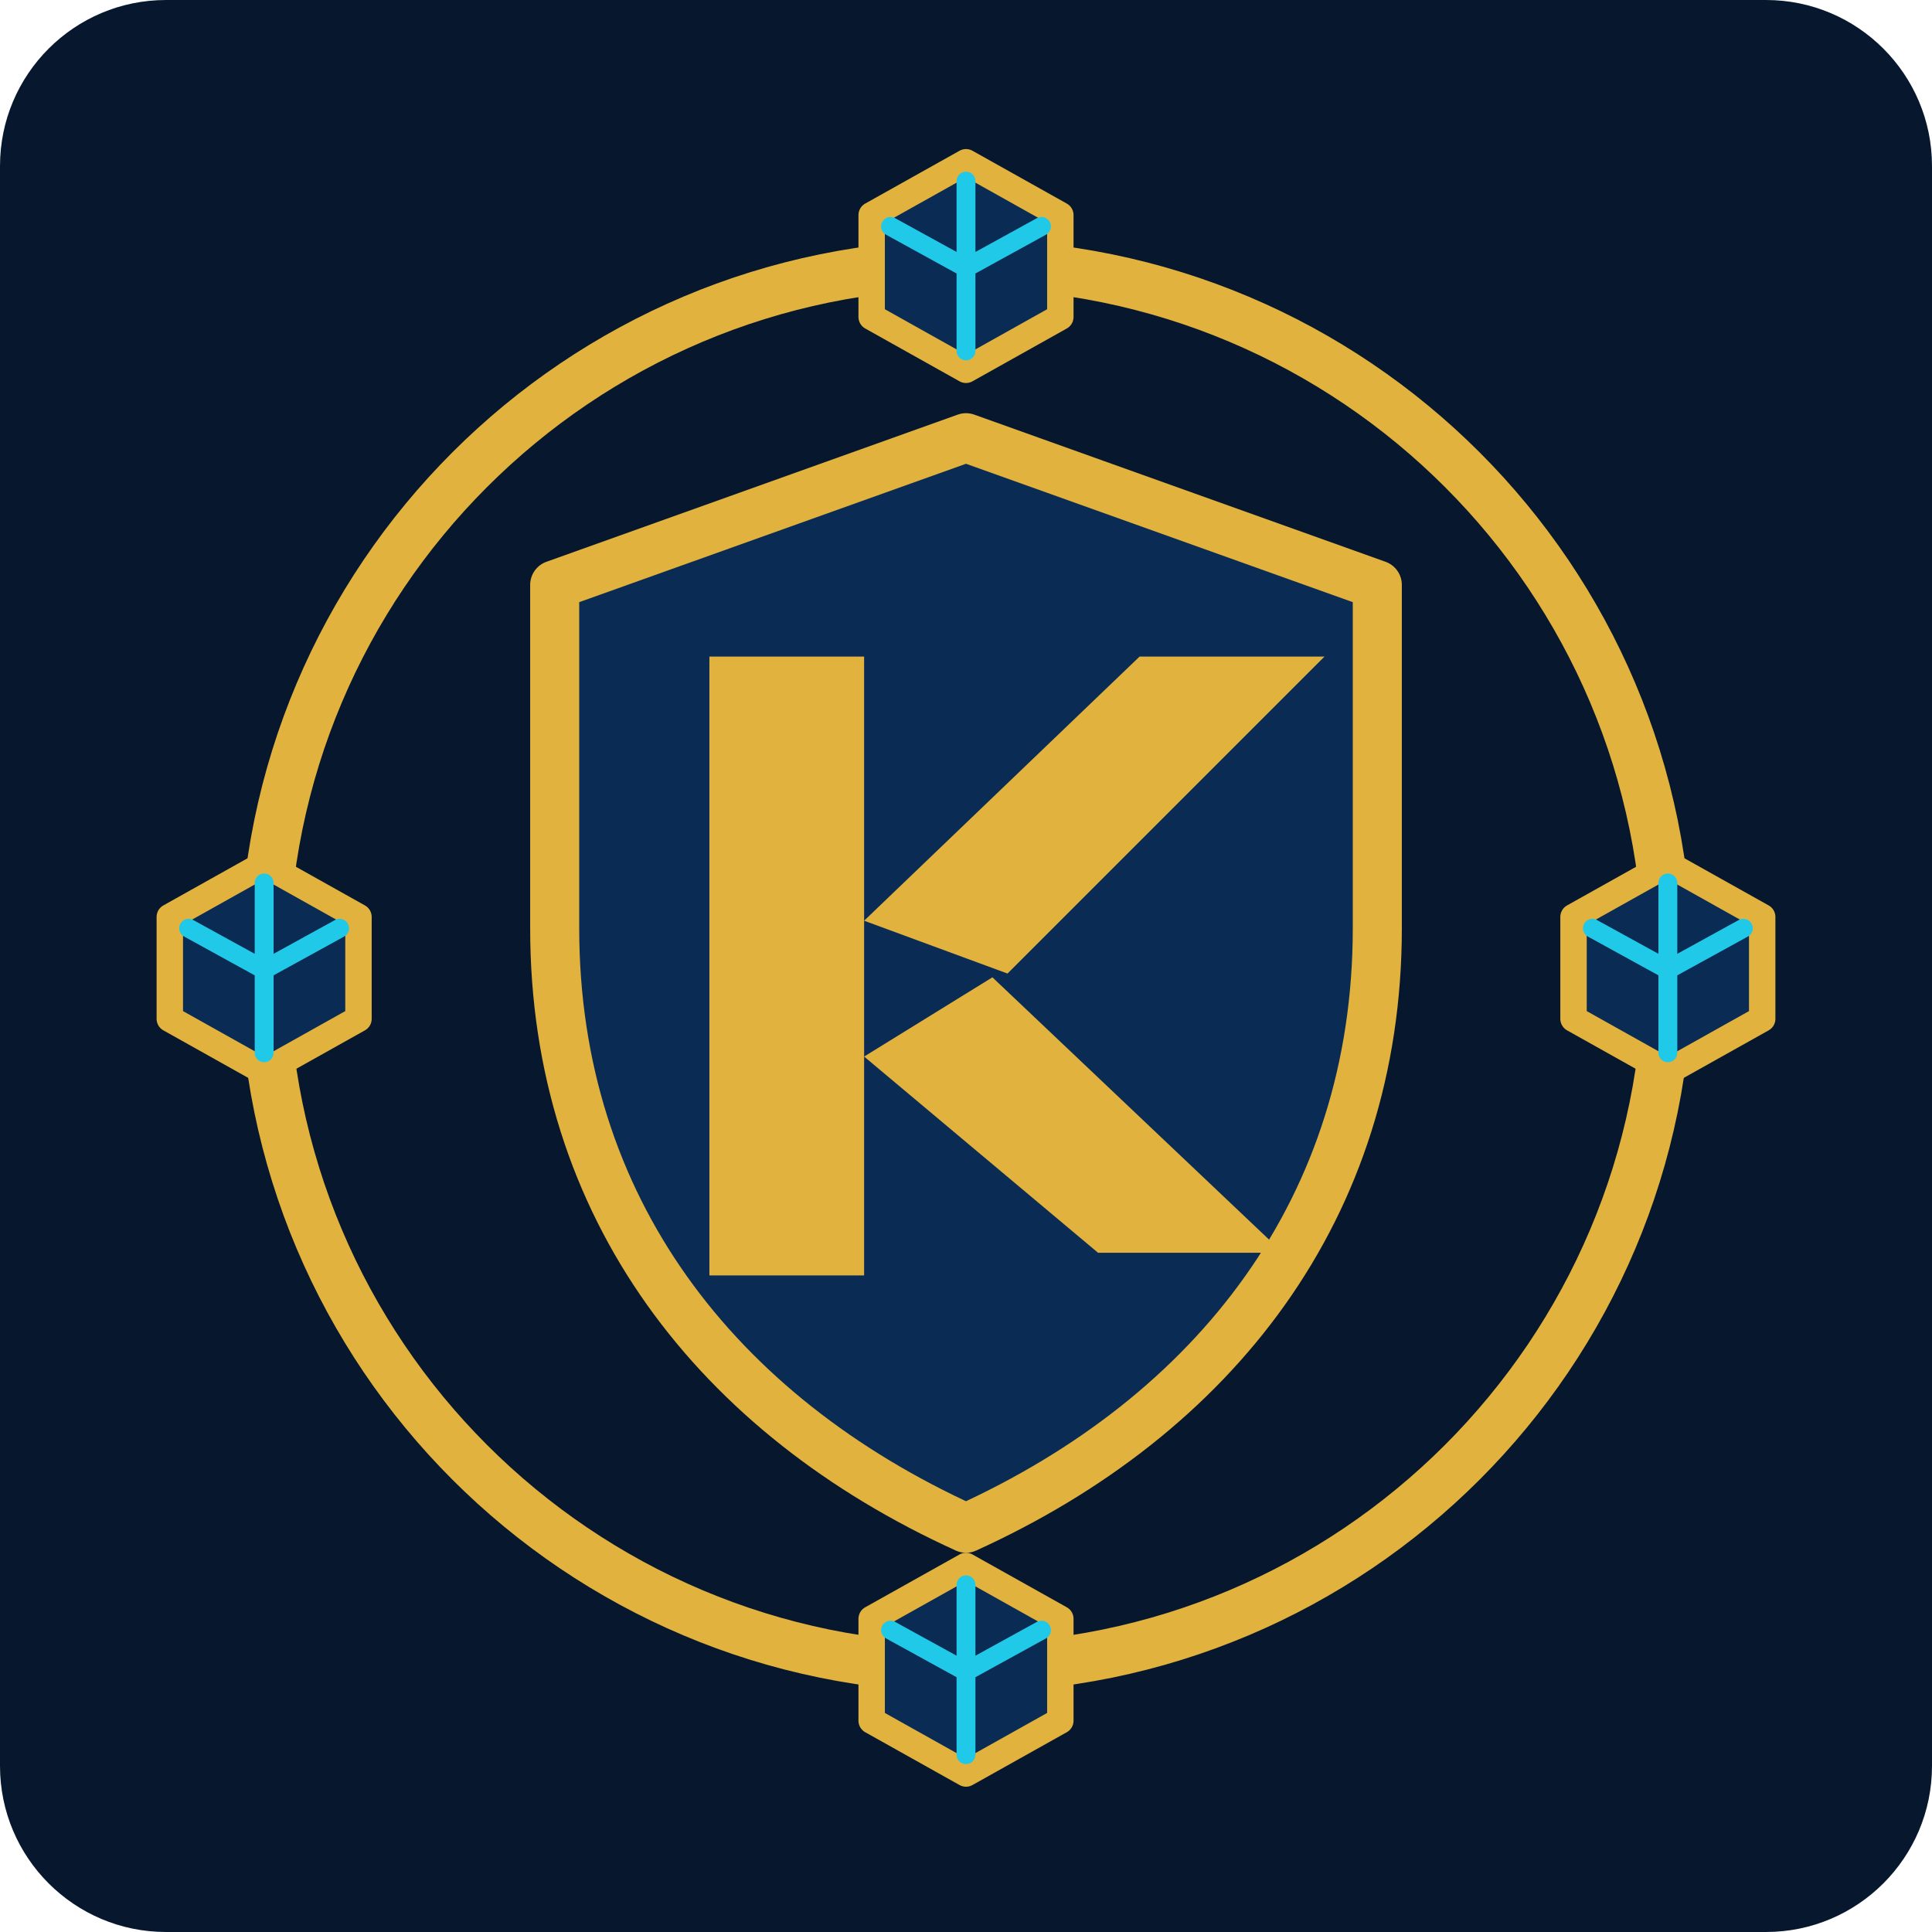
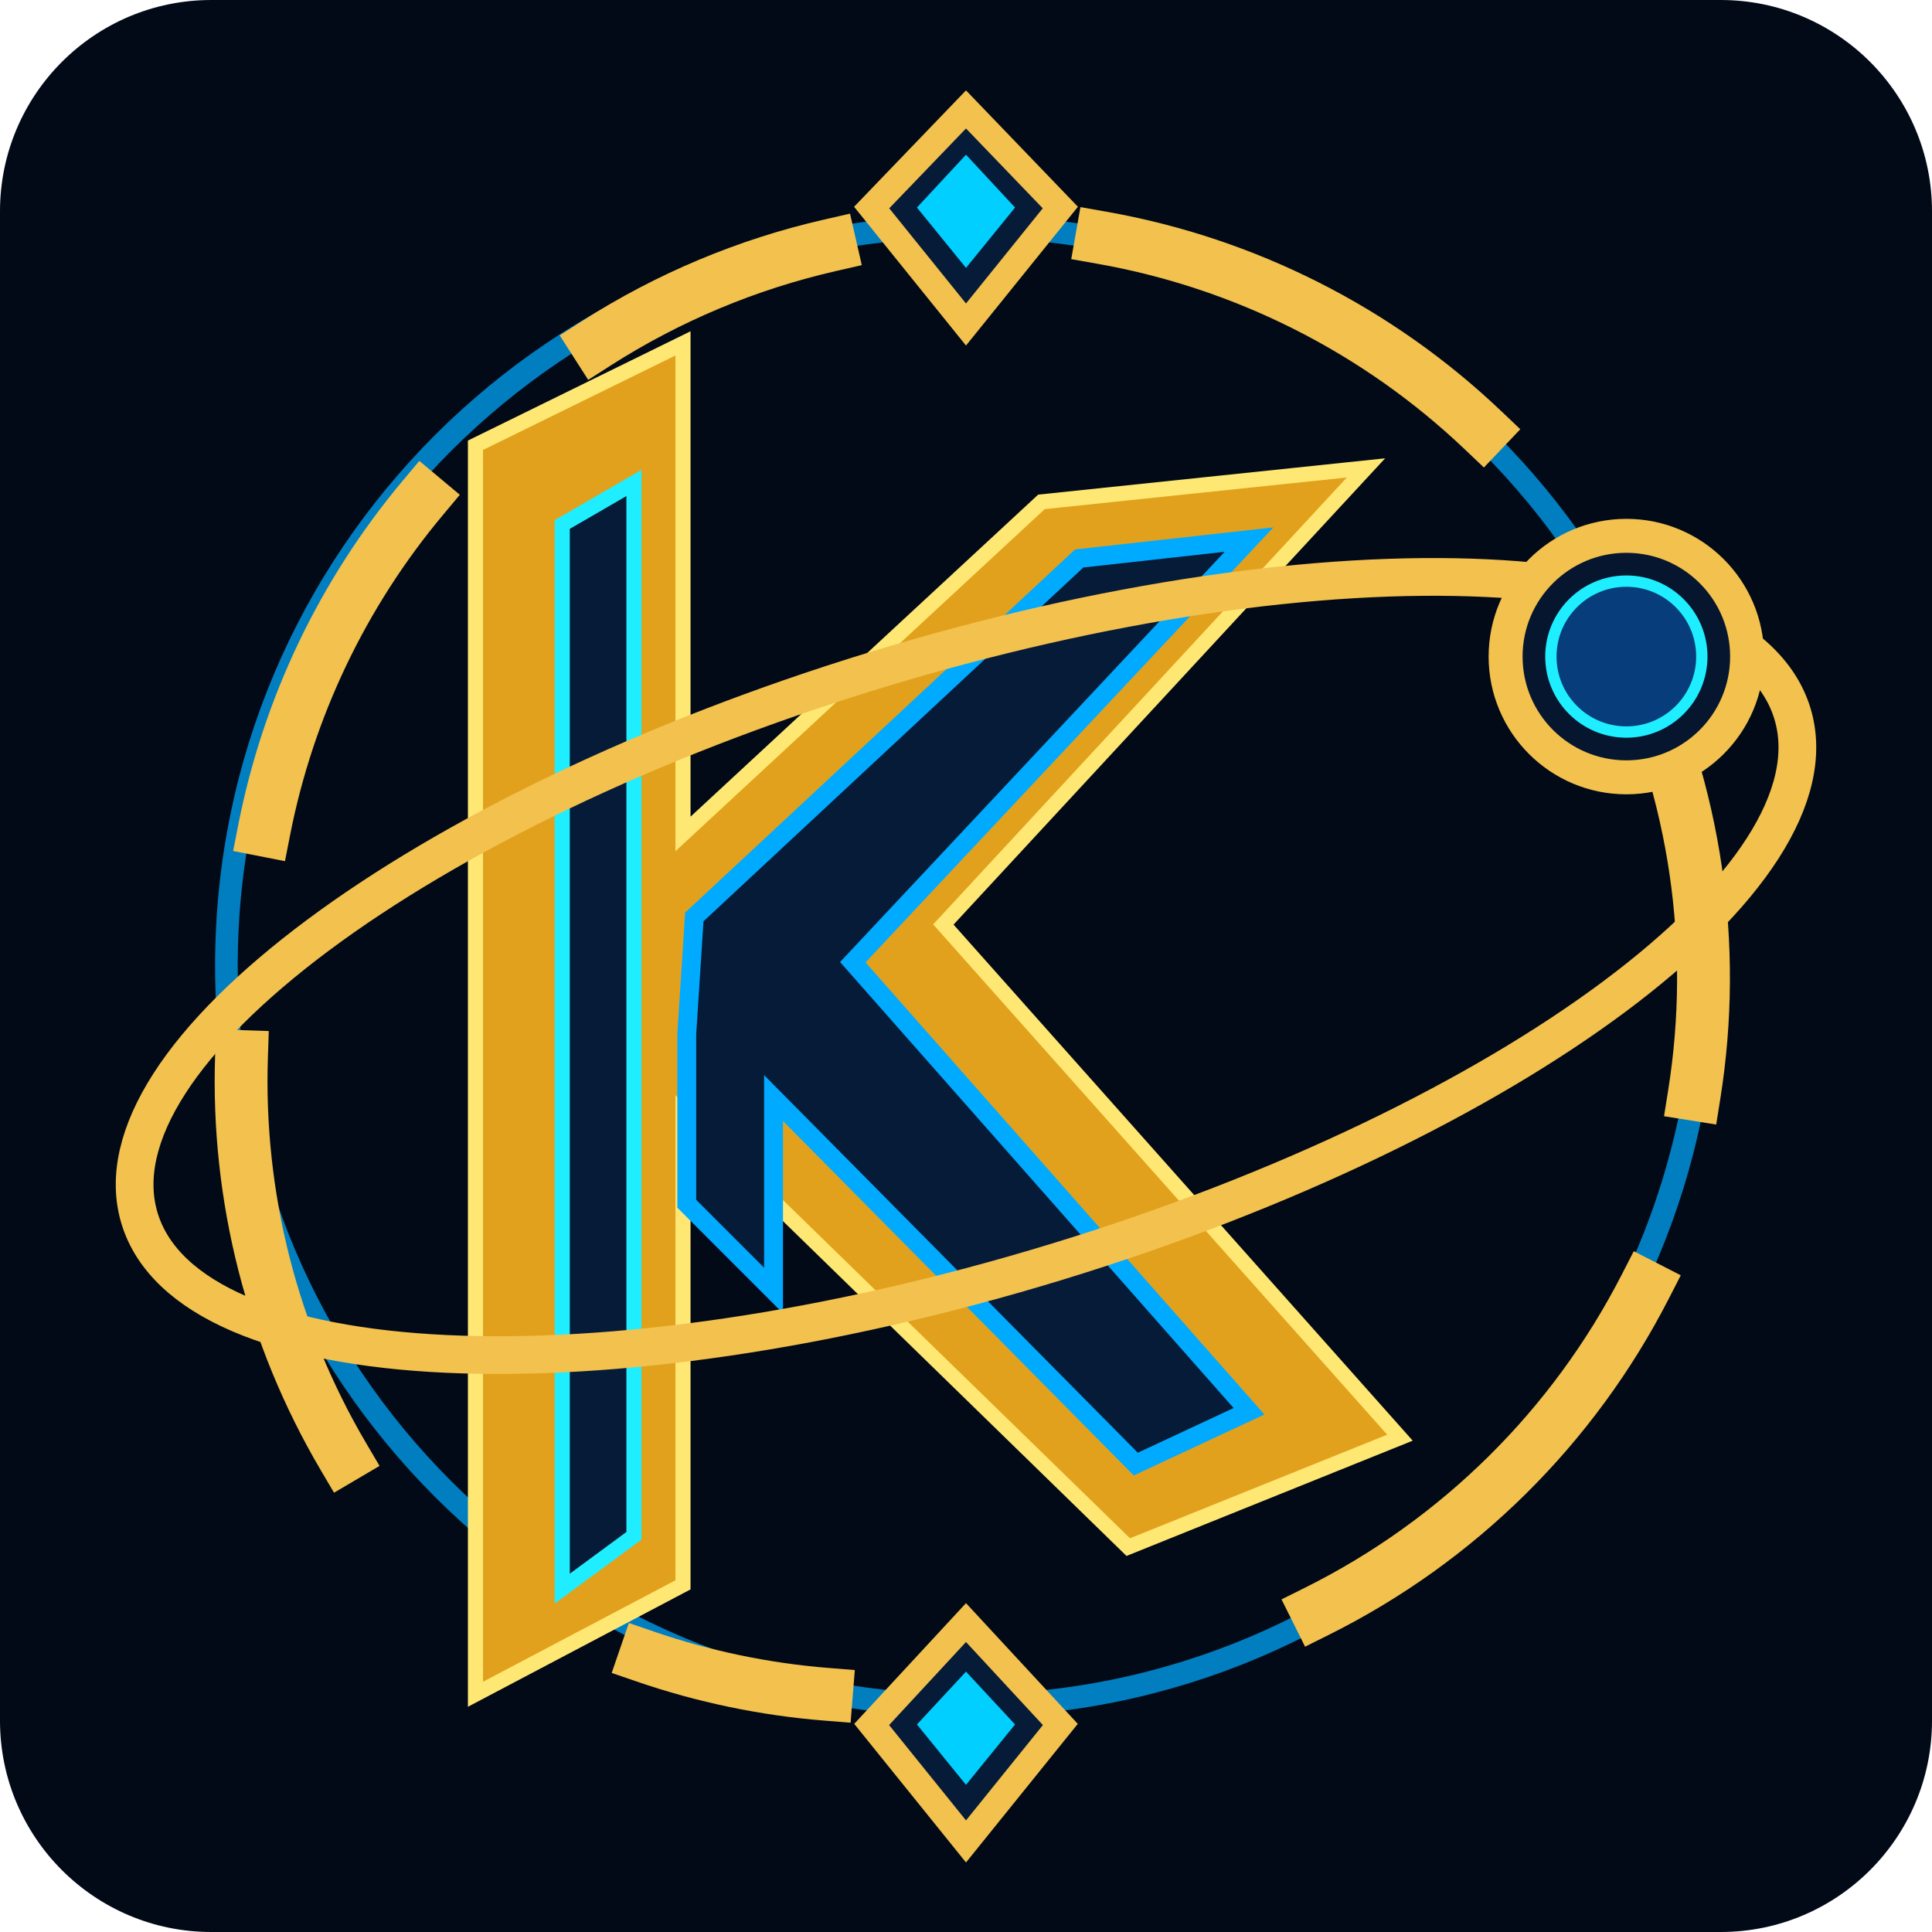
<svg xmlns="http://www.w3.org/2000/svg" viewBox="0 0 512 512" role="img" aria-labelledby="title desc">
-   <rect width="512" height="512" rx="44" fill="#07182E" />
-   <g fill="none" stroke="#E1B23D" stroke-width="13" stroke-linecap="round">
-     <path d="M256 70A186 186 0 0 1 442 256" />
-     <path d="M442 256A186 186 0 0 1 256 442" />
-     <path d="M256 442A186 186 0 0 1 70 256" />
-     <path d="M70 256A186 186 0 0 1 256 70" />
+   <rect width="512" height="512" rx="56" fill="#020A18" />
+   <circle cx="256" cy="256" r="196" fill="none" stroke="#00AAFF" stroke-width="6" opacity=".72" />
+   <g fill="none" stroke="#F2C14E" stroke-width="14" stroke-linecap="square">
+     <path d="M292 63A196 196 0 0 1 393 114" />
+     <path d="M432 174A196 196 0 0 1 449 290" />
+     <path d="M436 341A196 196 0 0 1 349 427" />
+     <path d="M219 449A196 196 0 0 1 171 439" />
+     <path d="M91 386A196 196 0 0 1 64 280" />
+     <path d="M70 220A196 196 0 0 1 112 132" />
+     <path d="M158 91A196 196 0 0 1 220 65" />
  </g>
-   <path d="M256 116L365 155V246C365 320 322 375 256 405C190 375 147 320 147 246V155Z" fill="#0A2B54" stroke="#E1B23D" stroke-width="13" stroke-linejoin="round" />
-   <g fill="#E1B23D">
-     <path d="M188 174H229V338H188Z" />
-     <path d="M229 244L302 174H351L267 258Z" />
-     <path d="M263 259L340 332H291L229 280Z" />
+   <path d="M126 118 181 91v130l95-88 86-9-112 121 121 136-72 29-118-115v125l-55 29z" fill="#E2A11C" stroke="#FFE773" stroke-width="4" />
+   <path d="M149 139 168 128v279l-19 14z" fill="#061B38" stroke="#1EEEFF" stroke-width="4" />
+   <path d="m184 243 102-95 45-5-105 112 105 119-30 14-96-97v51l-23-23v-45z" fill="#061B38" stroke="#00AAFF" stroke-width="5" />
+   <g transform="rotate(-17 256 256)" fill="none" stroke-linecap="round">
+     <ellipse cx="256" cy="256" rx="229" ry="82" stroke="#00CFFF" stroke-width="8" />
+     <ellipse cx="256" cy="256" rx="229" ry="82" stroke="#F2C14E" stroke-width="10" />
  </g>
-   <g fill="#0A2B54" stroke="#E1B23D" stroke-width="7" stroke-linejoin="round">
-     <path d="M256 43L281 57V84L256 98L231 84V57Z" />
-     <path d="M442 229L467 243V270L442 284L417 270V243Z" />
-     <path d="M256 415L281 429V456L256 470L231 456V429Z" />
-     <path d="M70 229L95 243V270L70 284L45 270V243Z" />
+   <g transform="translate(256 55)">
+     <path d="M0-26 25 0 0 31-25 0Z" fill="#061B38" stroke="#F2C14E" stroke-width="7" />
+     <path d="M0-14 13 0 0 16-13 0Z" fill="#00CFFF" />
  </g>
-   <g fill="none" stroke="#20C9E8" stroke-width="5" stroke-linecap="round">
-     <path d="M256 48V93M236 60L256 71L276 60M256 71V93" />
-     <path d="M442 234V279M422 246L442 257L462 246M442 257V279" />
-     <path d="M256 420V465M236 432L256 443L276 432M256 443V465" />
-     <path d="M70 234V279M50 246L70 257L90 246M70 257V279" />
+   <g transform="translate(256 457)">
+     <path d="M0-27 25 0 0 31-25 0Z" fill="#061B38" stroke="#F2C14E" stroke-width="7" />
+     <path d="M0-14 13 0 0 16-13 0Z" fill="#00CFFF" />
+   </g>
+   <g transform="translate(431 174)">
+     <circle r="32" fill="#06162F" stroke="#F2C14E" stroke-width="9" />
+     <circle r="20" fill="#063D7A" stroke="#1EEEFF" stroke-width="3" />
  </g>
</svg>
